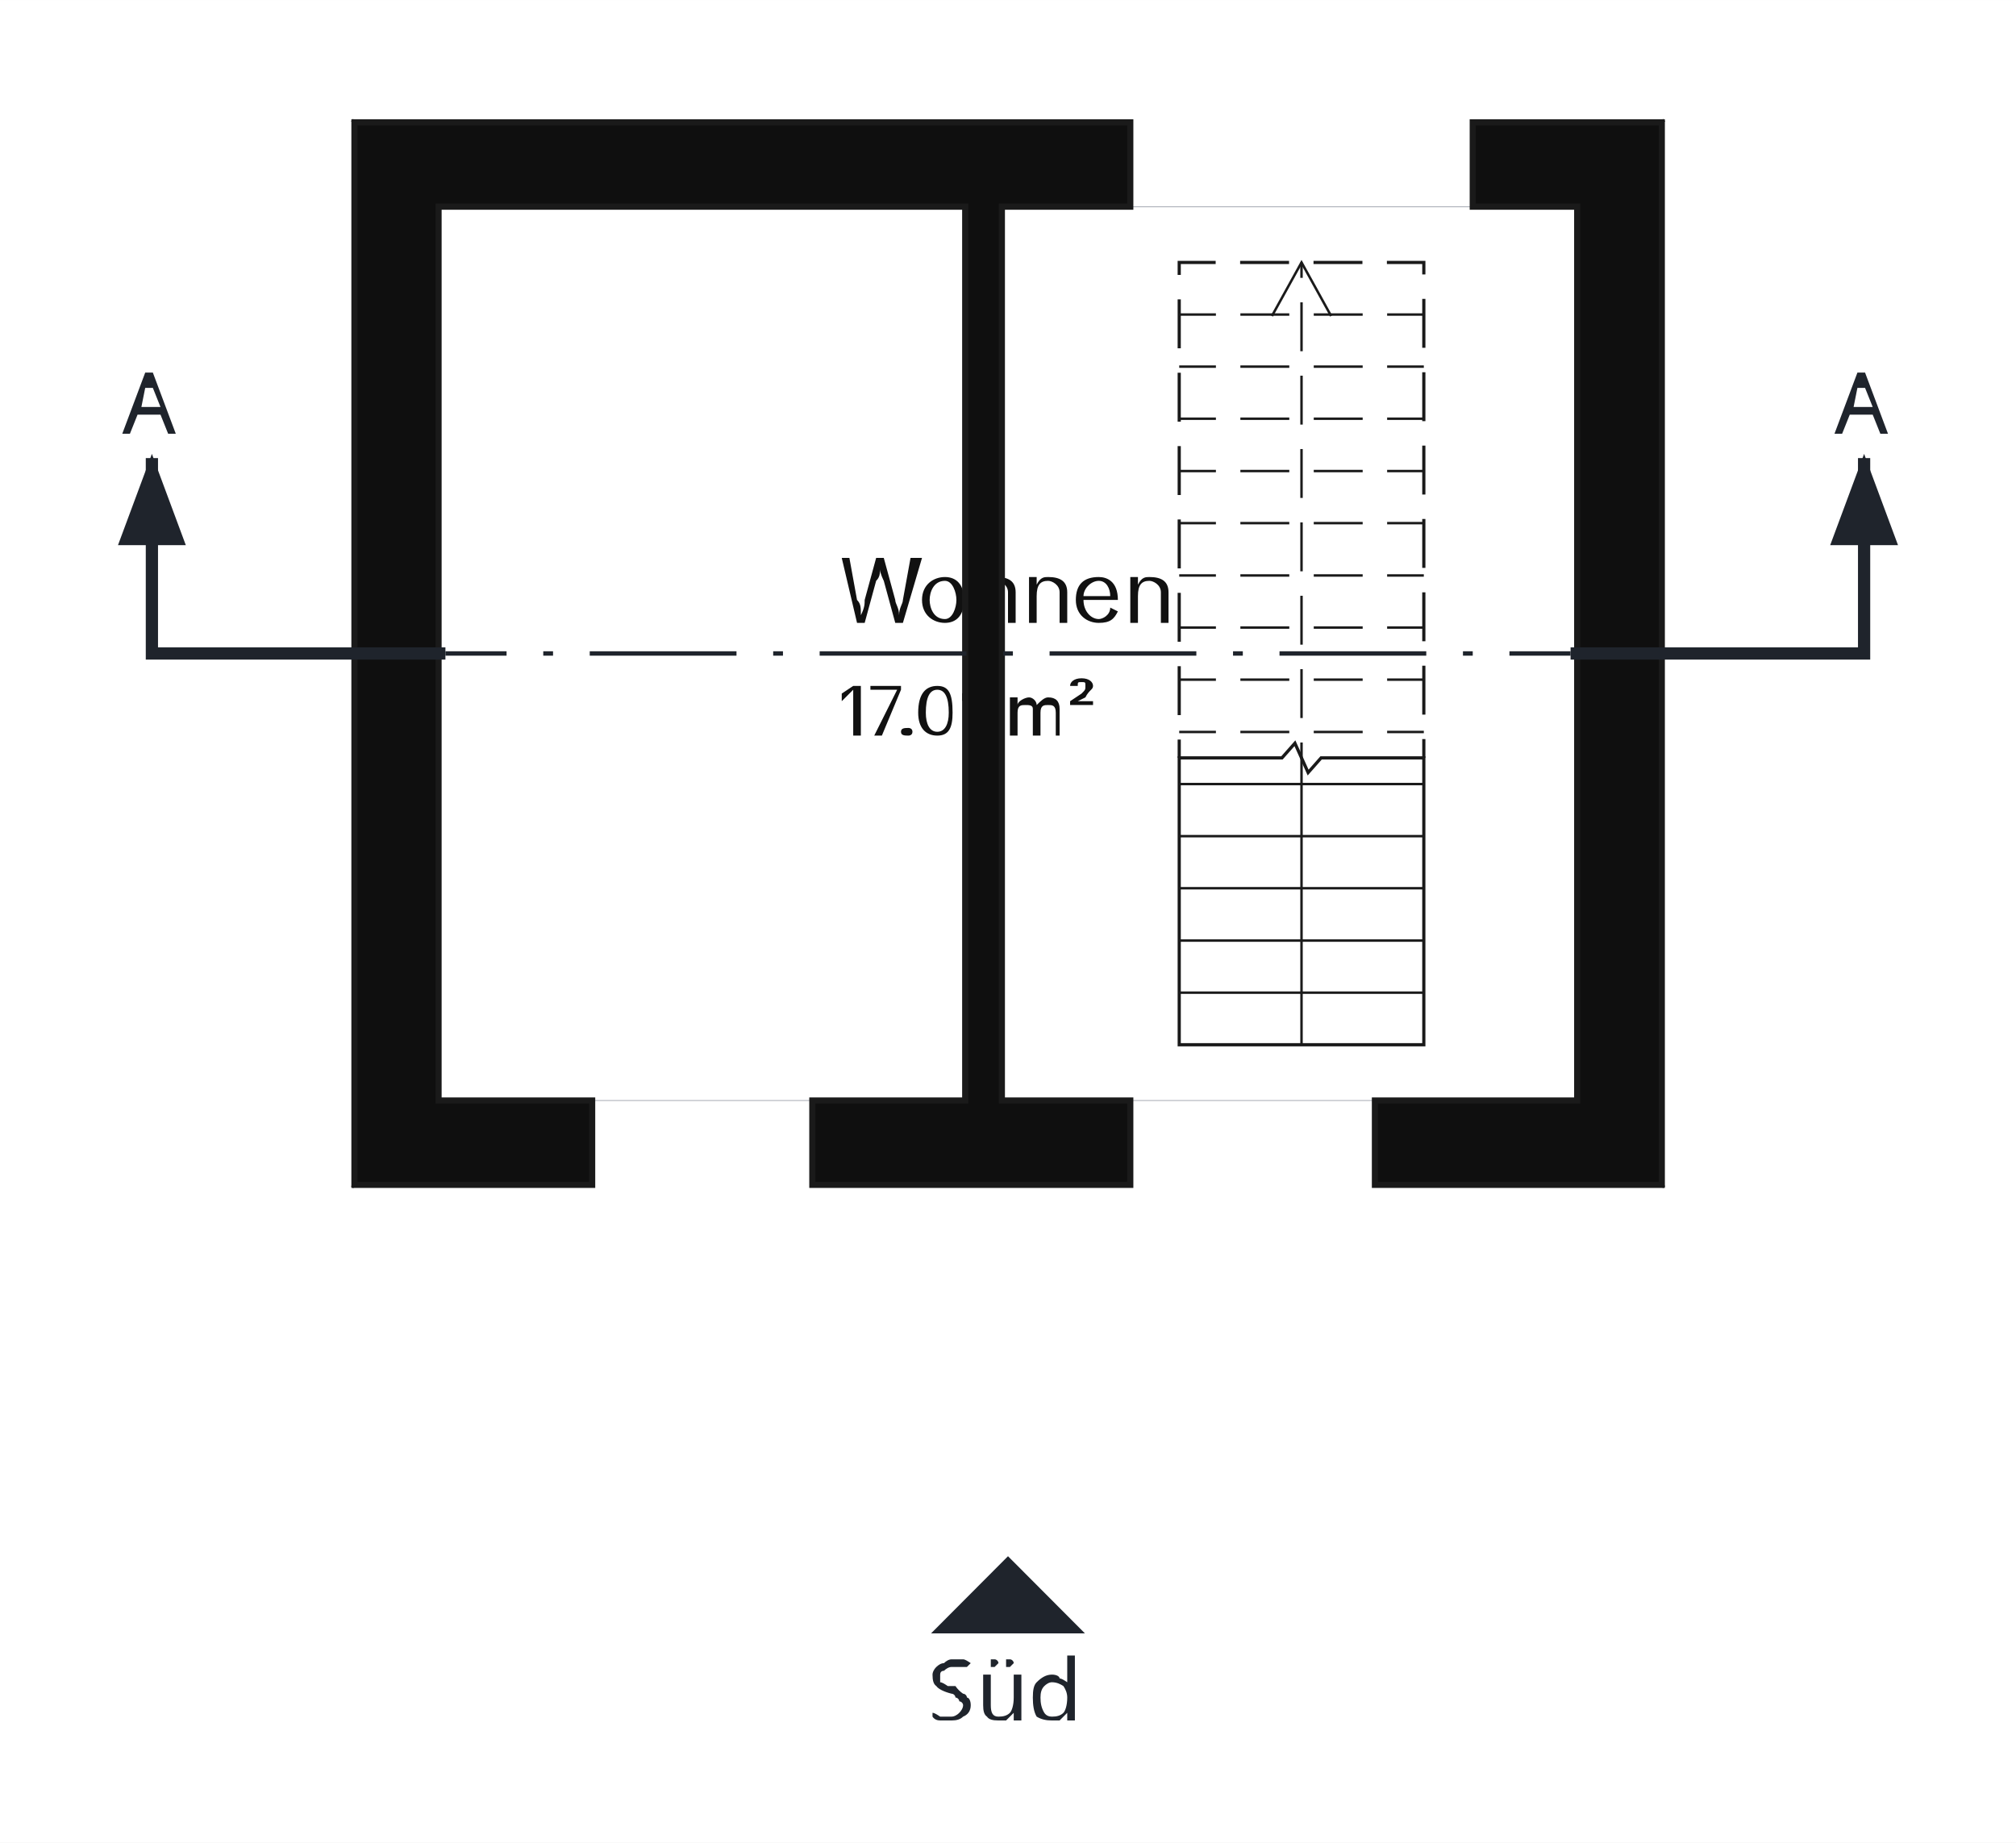
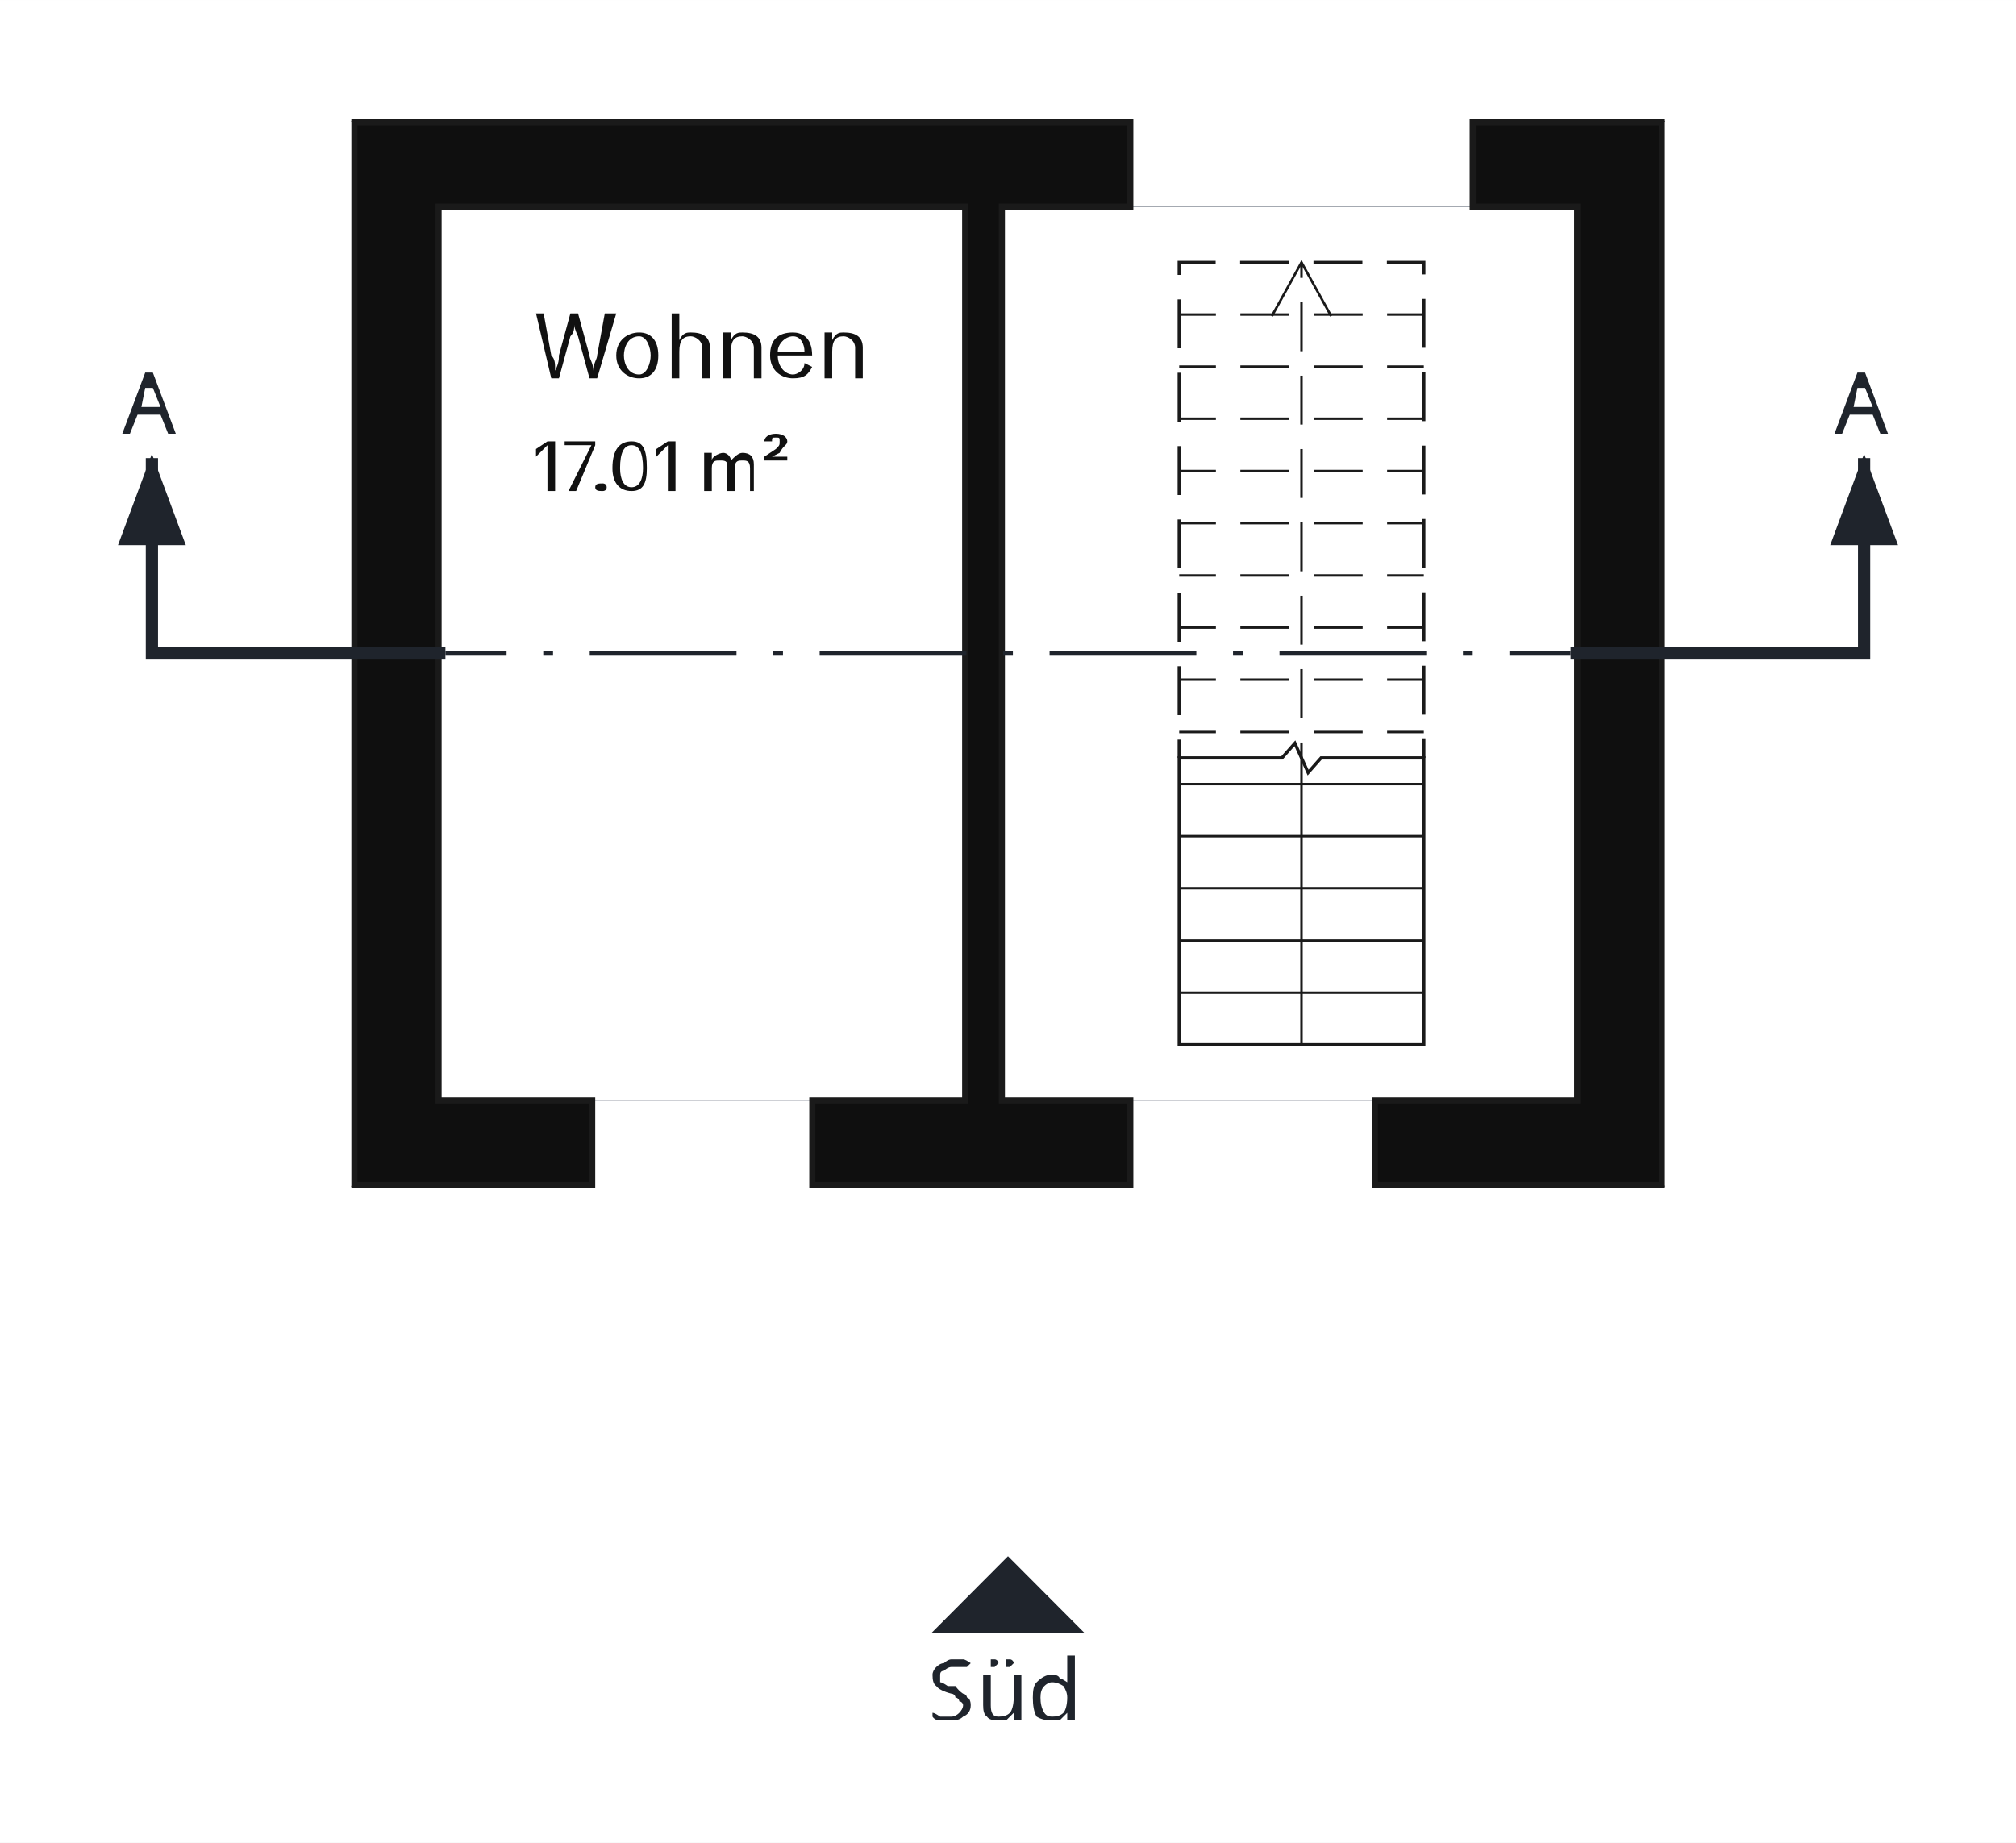
<svg xmlns="http://www.w3.org/2000/svg" viewBox="-1.621 0 8.242 7.535" width="82.415mm" height="75.35mm">
  <rect x="-1.621" y="0" width="8.242" height="7.535" fill="#ffffff" />
  <g stroke-linecap="butt" stroke-linejoin="miter" stroke-miterlimit="4">
    <polygon points="0,4.673 5,4.673 5,0.672 0,0.672" fill="none" stroke="none" stroke-width="0" />
    <polygon points="0.172,4.5 4.827,4.5 4.827,0.845 0.172,0.845" fill="#6b728000" stroke="#6b7280" stroke-width="0.002" />
-     <text x="1.805" y="2.549" font-family="Inter, sans-serif" text-anchor="start">
+     <text x="0.555" y="1.549" font-family="Inter, sans-serif" text-anchor="start">
      <tspan font-size="0.353" fill="#111111">Wohnen</tspan>
    </text>
-     <text x="1.805" y="3.008" font-family="Inter, sans-serif" text-anchor="start">
+     <text x="0.555" y="2.008" font-family="Inter, sans-serif" text-anchor="start">
      <tspan font-size="0.282" fill="#111111">17.01 m²</tspan>
    </text>
    <polygon points="-0.172,4.845 0.8,4.845 0.8,4.5 0.172,4.5" fill="#0f0f0f" stroke="#0f0f0f" stroke-width="0.012" />
    <polygon points="1.7,4.845 3,4.845 3,4.5 1.7,4.5" fill="#0f0f0f" stroke="#0f0f0f" stroke-width="0.012" />
    <polygon points="4,4.845 5.173,4.845 4.827,4.5 4,4.5" fill="#0f0f0f" stroke="#0f0f0f" stroke-width="0.012" />
    <polygon points="5.173,4.845 5.173,0.5 4.827,0.845 4.827,4.5" fill="#0f0f0f" stroke="#0f0f0f" stroke-width="0.012" />
    <polygon points="5.173,0.5 4.4,0.5 4.4,0.845 4.827,0.845" fill="#0f0f0f" stroke="#0f0f0f" stroke-width="0.012" />
    <polygon points="4.827,0.845 4.827,4.5 4,4.5 4,4.845 5.173,4.845 5.173,0.5 4.4,0.5 4.4,0.845" fill="none" stroke="#1a1a1a" stroke-width="0.025" />
    <polygon points="3,0.5 -0.172,0.5 0.172,0.845 3,0.845" fill="#0f0f0f" stroke="#0f0f0f" stroke-width="0.012" />
    <polygon points="-0.172,0.5 -0.172,4.845 0.172,4.5 0.172,0.845" fill="#0f0f0f" stroke="#0f0f0f" stroke-width="0.012" />
    <polygon points="2.475,4.5 2.475,0.845 2.325,0.845 2.325,4.5" fill="#0f0f0f" stroke="#0f0f0f" stroke-width="0.012" />
    <polygon points="2.325,4.5 1.7,4.5 1.7,4.845 3,4.845 3,4.5 2.475,4.5 2.475,0.845 3,0.845 3,0.5 -0.172,0.5 -0.172,4.845 0.8,4.845 0.8,4.5 0.172,4.5 0.172,0.845 2.325,0.845" fill="none" stroke="#1a1a1a" stroke-width="0.025" />
    <polygon points="3.2,4.272 4.2,4.272 4.2,1.073 3.2,1.073" fill="none" stroke="none" stroke-width="0" />
    <polyline points="4.2,3.099 4.2,1.073 3.2,1.073 3.2,3.099" fill="none" stroke="#1a1a1a" stroke-width="0.013" stroke-dasharray="0.2 0.1" stroke-dashoffset="0.123" />
    <line x1="3.2" y1="4.059" x2="4.2" y2="4.059" stroke="#1a1a1a" stroke-width="0.01" />
    <line x1="3.2" y1="3.846" x2="4.2" y2="3.846" stroke="#1a1a1a" stroke-width="0.01" />
    <line x1="3.2" y1="3.632" x2="4.2" y2="3.632" stroke="#1a1a1a" stroke-width="0.01" />
    <line x1="3.2" y1="3.419" x2="4.2" y2="3.419" stroke="#1a1a1a" stroke-width="0.01" />
    <line x1="3.2" y1="3.206" x2="4.2" y2="3.206" stroke="#1a1a1a" stroke-width="0.01" />
    <line x1="3.2" y1="2.993" x2="4.2" y2="2.993" stroke="#1a1a1a" stroke-width="0.01" stroke-dasharray="0.2 0.1" stroke-dashoffset="0.05" />
    <line x1="3.2" y1="2.779" x2="4.2" y2="2.779" stroke="#1a1a1a" stroke-width="0.01" stroke-dasharray="0.2 0.1" stroke-dashoffset="0.05" />
    <line x1="3.2" y1="2.566" x2="4.2" y2="2.566" stroke="#1a1a1a" stroke-width="0.01" stroke-dasharray="0.2 0.1" stroke-dashoffset="0.05" />
    <line x1="3.2" y1="2.353" x2="4.2" y2="2.353" stroke="#1a1a1a" stroke-width="0.01" stroke-dasharray="0.2 0.1" stroke-dashoffset="0.05" />
    <line x1="3.2" y1="2.139" x2="4.2" y2="2.139" stroke="#1a1a1a" stroke-width="0.01" stroke-dasharray="0.2 0.1" stroke-dashoffset="0.05" />
    <line x1="3.2" y1="1.926" x2="4.2" y2="1.926" stroke="#1a1a1a" stroke-width="0.01" stroke-dasharray="0.2 0.1" stroke-dashoffset="0.05" />
    <line x1="3.2" y1="1.712" x2="4.2" y2="1.712" stroke="#1a1a1a" stroke-width="0.01" stroke-dasharray="0.2 0.1" stroke-dashoffset="0.05" />
    <line x1="3.2" y1="1.499" x2="4.2" y2="1.499" stroke="#1a1a1a" stroke-width="0.01" stroke-dasharray="0.2 0.1" stroke-dashoffset="0.05" />
    <line x1="3.2" y1="1.286" x2="4.2" y2="1.286" stroke="#1a1a1a" stroke-width="0.01" stroke-dasharray="0.2 0.1" stroke-dashoffset="0.05" />
    <polygon points="3.78,3.099 3.727,3.159 3.673,3.039 3.62,3.099 3.2,3.099 3.2,4.272 4.2,4.272 4.2,3.099" fill="none" stroke="#1a1a1a" stroke-width="0.013" />
    <line x1="3.7" y1="4.272" x2="3.7" y2="3.099" stroke="#1a1a1a" stroke-width="0.01" />
    <line x1="3.7" y1="3.099" x2="3.7" y2="1.073" stroke="#1a1a1a" stroke-width="0.01" stroke-dasharray="0.2 0.1" stroke-dashoffset="0.137" />
    <polyline points="3.579,1.292 3.7,1.073 3.821,1.292" fill="none" stroke="#1a1a1a" stroke-width="0.01" />
    <line x1="0.2" y1="2.672" x2="4.8" y2="2.672" stroke="#1f242c" stroke-width="0.018" stroke-dasharray="0.6 0.15 0.04 0.15" stroke-dashoffset="0.35" />
    <polyline points="-1,1.873 -1,2.672 0.2,2.672" fill="none" stroke="#1f242c" stroke-width="0.05" />
    <polygon points="-1,1.873 -0.87,2.223 -1.13,2.223" fill="#1f242c" stroke="#1f242c" stroke-width="0.012" />
    <polyline points="4.8,2.672 6,2.672 6,1.873" fill="none" stroke="#1f242c" stroke-width="0.05" />
    <polygon points="6,1.873 6.13,2.223 5.87,2.223" fill="#1f242c" stroke="#1f242c" stroke-width="0.012" />
    <polygon points="-1,2.373 6,2.373 6,2.973 -1,2.973" fill="none" stroke="none" stroke-width="0" />
    <polygon points="2.5,6.372 2.8,6.673 2.2,6.673" fill="#1f242c" stroke="#1f242c" stroke-width="0.012" />
    <text x="2.177" y="7.035" font-size="0.35" fill="#1f242c" font-family="sans-serif" transform="rotate(0 2.17713 7.035)">Süd</text>
    <polygon points="2.823,7.035 2.823,6.372 2.177,6.372 2.177,7.035" fill="none" stroke="none" stroke-width="0" />
    <text x="-1.121" y="1.772" font-size="0.35" fill="#1f242c" font-family="sans-serif" transform="rotate(0 -1.12075 1.7725)">A</text>
    <text x="5.879" y="1.772" font-size="0.35" fill="#1f242c" font-family="sans-serif" transform="rotate(0 5.87925 1.7725)">A</text>
  </g>
</svg>
